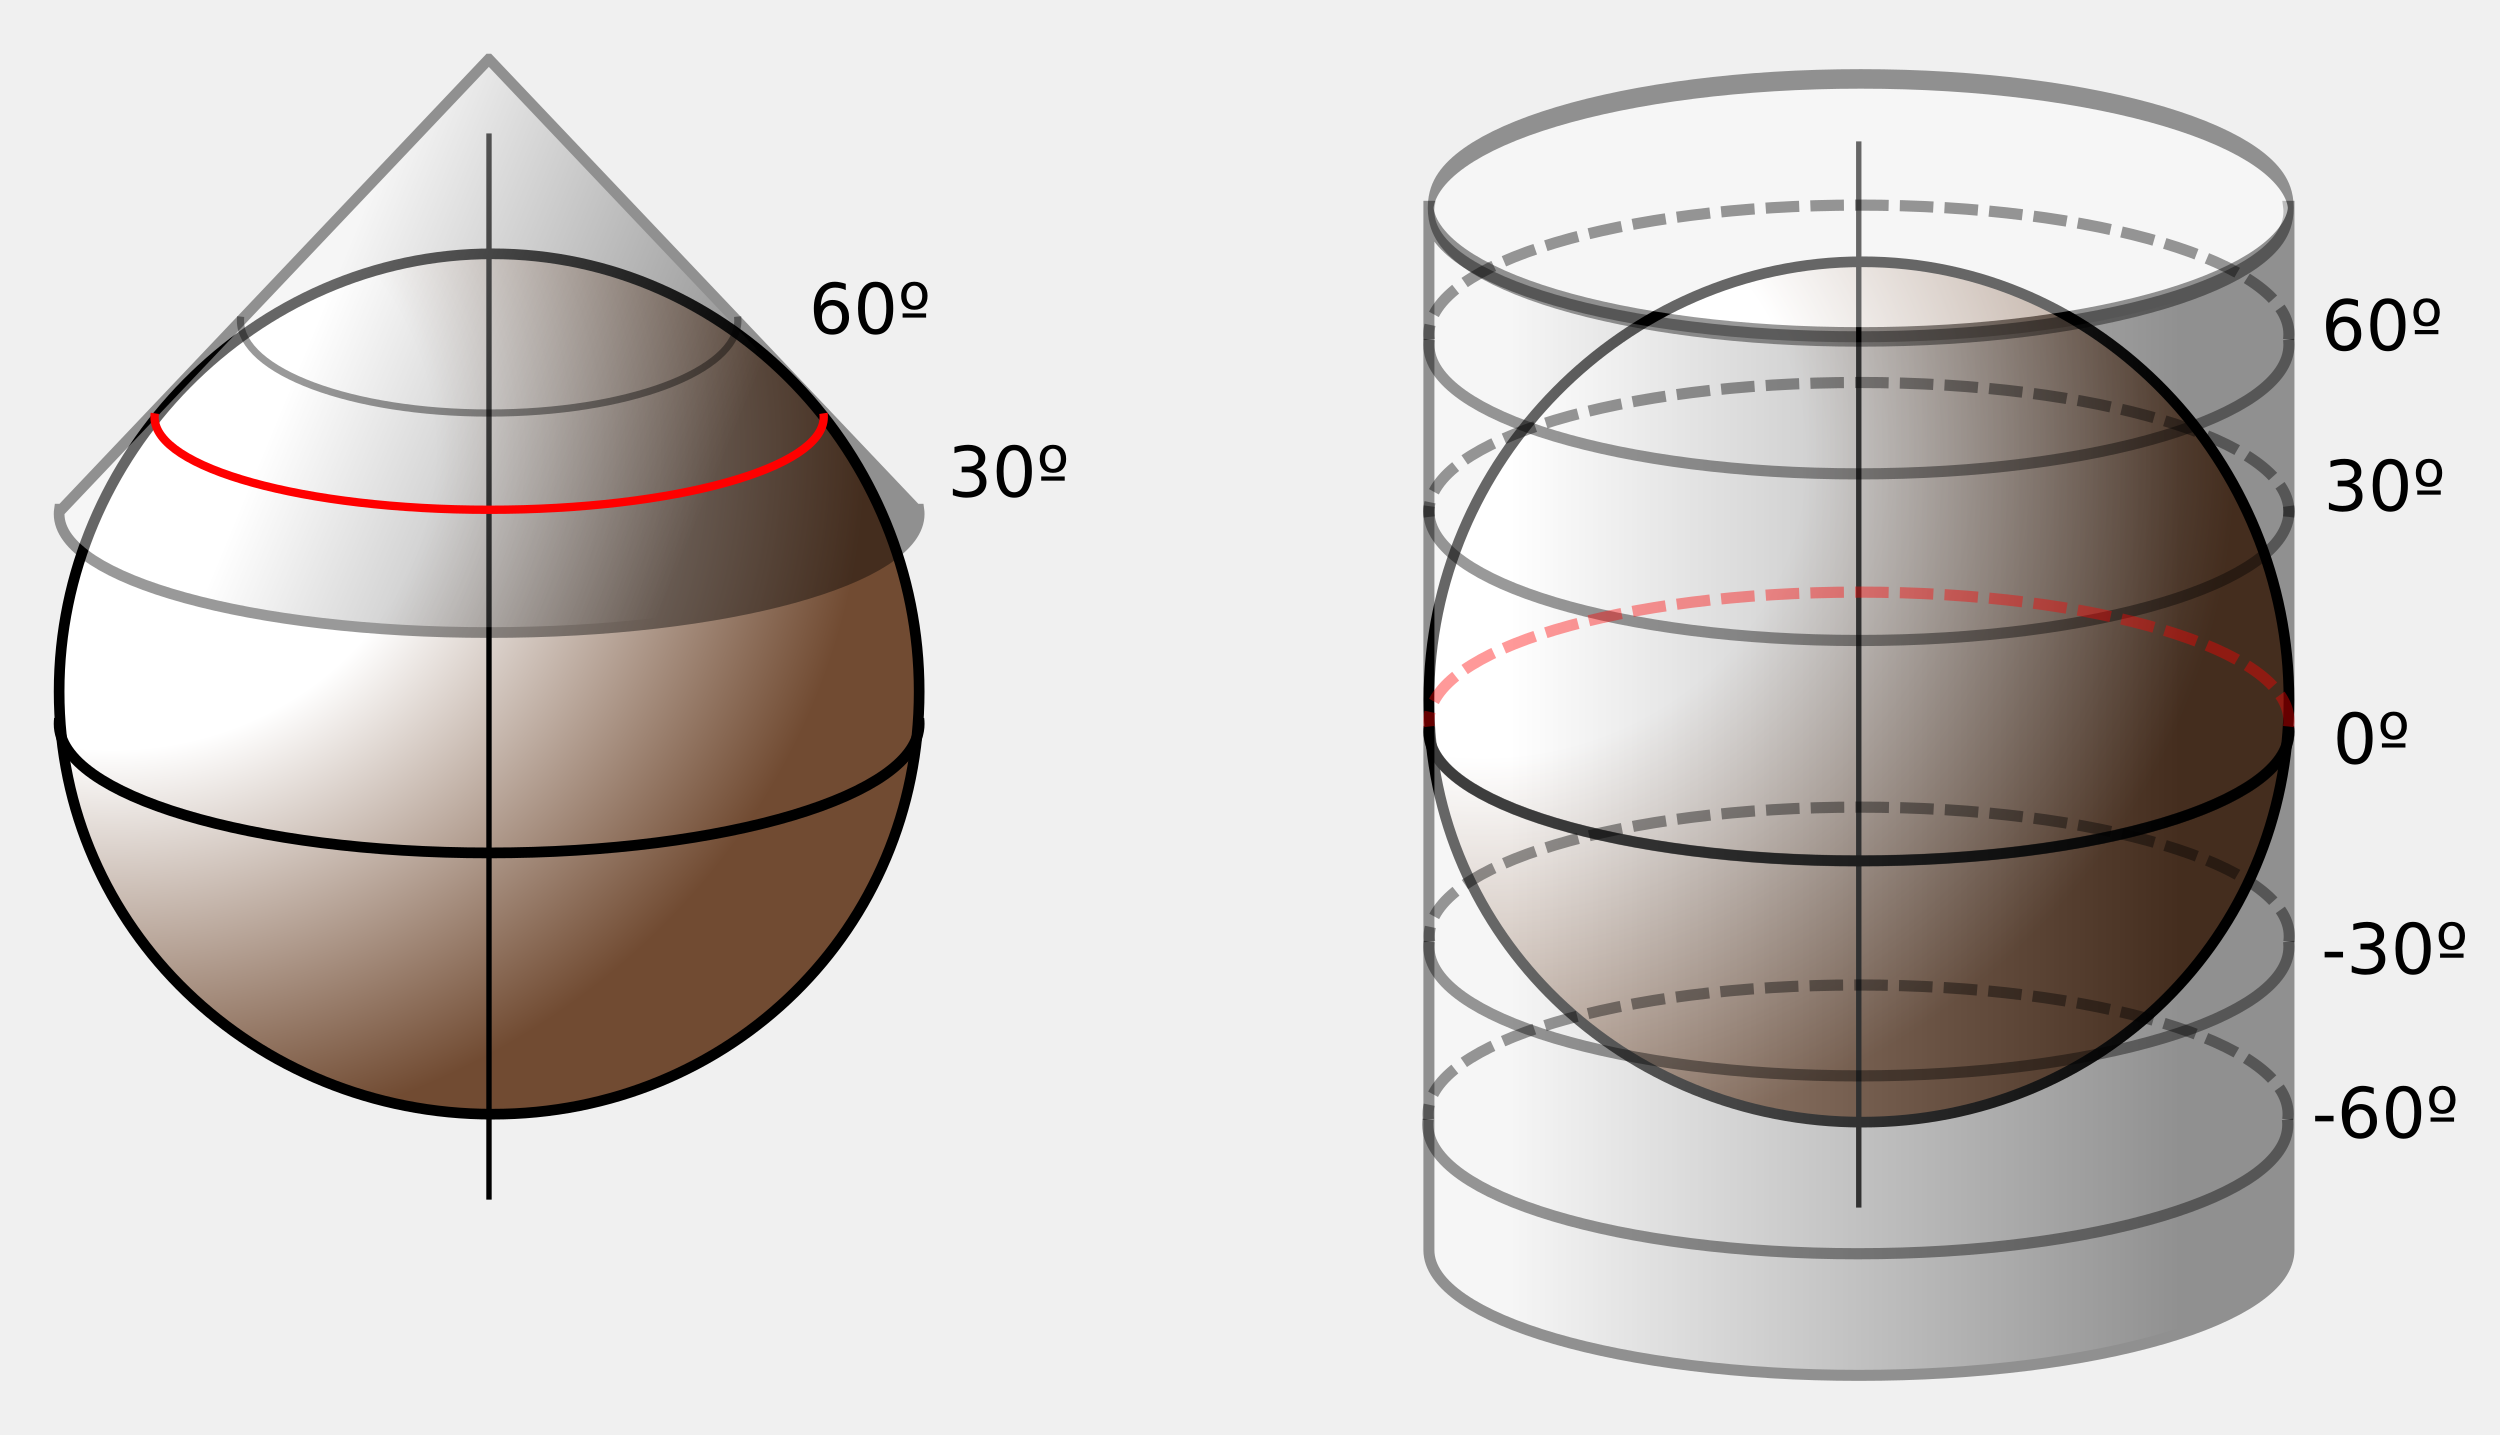
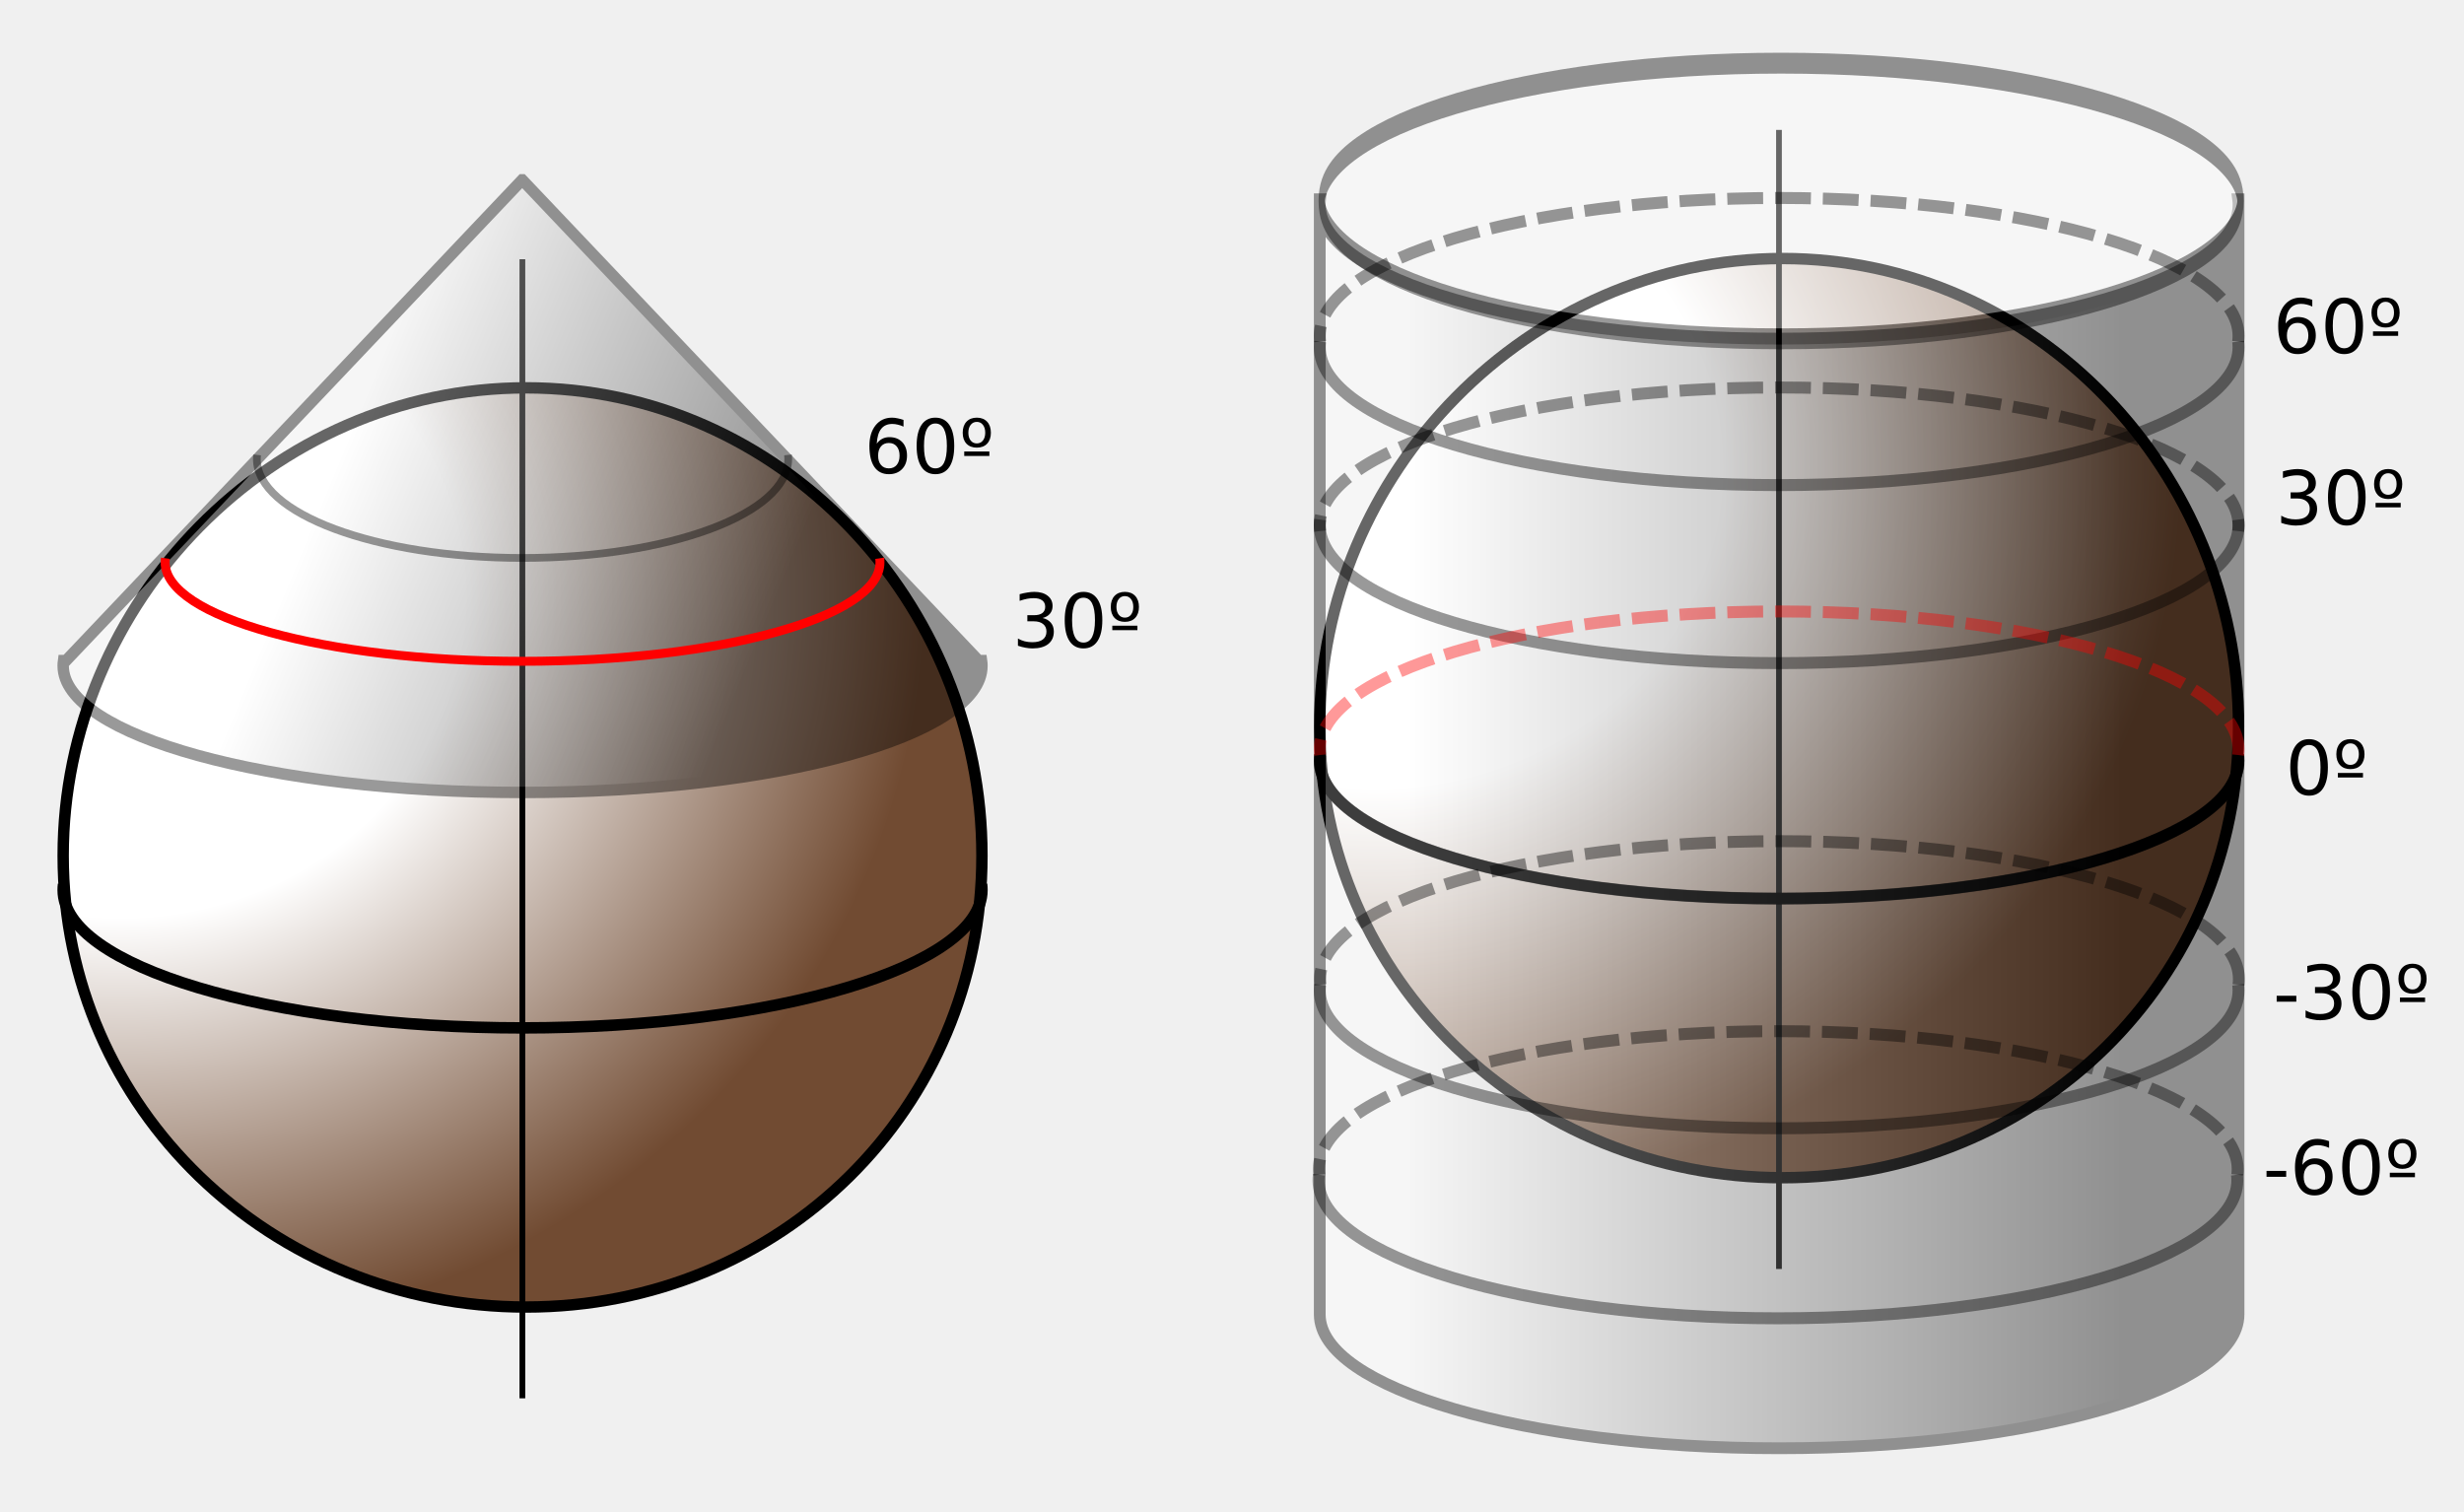
- <svg xmlns="http://www.w3.org/2000/svg" xmlns:xlink="http://www.w3.org/1999/xlink" width="465.094" height="266.897" id="svg4247" version="1.1">
+ <svg xmlns="http://www.w3.org/2000/svg" xmlns:xlink="http://www.w3.org/1999/xlink" width="429.094" height="263.216" id="svg4247" version="1.1">
  <defs id="defs4249">
-     <linearGradient gradientTransform="matrix(1,0,0,0.9184299,150.8253,60.10273)" y2="247.253" x2="136.428" y1="276.105" x1="211.968" gradientUnits="userSpaceOnUse" id="linearGradient4144-1" xlink:href="#linearGradient4115-4-7" />
+     <linearGradient gradientTransform="matrix(1,0,0,0.9184299,186.8253,84.10273)" y2="247.253" x2="136.428" y1="276.105" x1="211.968" gradientUnits="userSpaceOnUse" id="linearGradient4144-1" xlink:href="#linearGradient4115-4-7" />
    <linearGradient id="linearGradient4115-4-7">
      <stop style="stop-color:#000000;stop-opacity:1" offset="0" id="stop4117-7-6" />
      <stop style="stop-color:#ffffff;stop-opacity:1" offset="1" id="stop4119-1-3" />
    </linearGradient>
    <radialGradient xlink:href="#linearGradient4367-9" id="radialGradient4365-1" cx="261.323" cy="114.82" fx="261.323" fy="114.82" r="81" gradientTransform="matrix(-1.5047415e-7,1.604938,-1.728395,-2.034183e-7,298.4545,-146.7217)" gradientUnits="userSpaceOnUse" />
    <linearGradient id="linearGradient4367-9">
      <stop id="stop4369-9" offset="0" style="stop-color:#ffffff;stop-opacity:1" />
      <stop style="stop-color:#ffffff;stop-opacity:1" offset="0.429" id="stop4373-9" />
      <stop id="stop4371-1" offset="1" style="stop-color:#714b32;stop-opacity:1" />
    </linearGradient>
-     <radialGradient r="81" fy="114.82" fx="261.323" cy="114.82" cx="261.323" gradientTransform="matrix(-1.5047415e-7,1.604938,-1.728395,-2.034183e-7,449.2799,-111.6355)" gradientUnits="userSpaceOnUse" id="radialGradient4245" xlink:href="#linearGradient4367-9" />
+     <radialGradient r="81" fy="114.82" fx="261.323" cy="114.82" cx="261.323" gradientTransform="matrix(-1.5047415e-7,1.604938,-1.728395,-2.034183e-7,485.2799,-87.63555)" gradientUnits="userSpaceOnUse" id="radialGradient4245" xlink:href="#linearGradient4367-9" />
    <radialGradient r="81" fy="114.82" fx="261.323" cy="114.82" cx="261.323" gradientTransform="matrix(-1.5047415e-7,1.604938,-1.728395,-2.034183e-7,437.5743,15.79138)" gradientUnits="userSpaceOnUse" id="radialGradient4372" xlink:href="#linearGradient4367-9-8" />
    <linearGradient id="linearGradient4367-9-8">
      <stop id="stop4369-9-8" offset="0" style="stop-color:#ffffff;stop-opacity:1" />
      <stop style="stop-color:#ffffff;stop-opacity:1" offset="0.429" id="stop4373-9-2" />
      <stop id="stop4371-1-4" offset="1" style="stop-color:#714b32;stop-opacity:1" />
    </linearGradient>
    <linearGradient gradientTransform="matrix(1,0,0,0.9709653,405.6551,55.9604)" y2="312.685" x2="105" y1="312.685" x1="230" gradientUnits="userSpaceOnUse" id="linearGradient4144" xlink:href="#linearGradient4115-4" />
    <linearGradient id="linearGradient4115-4">
      <stop style="stop-color:#000000;stop-opacity:1" offset="0" id="stop4117-7" />
      <stop style="stop-color:#ffffff;stop-opacity:1" offset="1" id="stop4119-1" />
    </linearGradient>
    <radialGradient r="81" fy="114.82" fx="261.323" cy="114.82" cx="261.323" gradientTransform="matrix(-1.5047415e-7,1.604938,-1.728395,-2.034183e-7,704.1096,-110.1547)" gradientUnits="userSpaceOnUse" id="radialGradient3063" xlink:href="#linearGradient4367-9-8" />
  </defs>
-   <g id="layer1" transform="translate(-229.8253,-224.0959)">
-     <path d="m 400.825,352.771 c 0.014,44.197 -35.183,78.607 -79.38,78.607 -44.197,0 -80.634,-34.411 -80.62,-78.607 -0.014,-44.197 36.424,-81.458 80.62,-81.458 44.197,0 79.394,37.261 79.38,81.458 z" style="color:#000000;fill:url(#radialGradient4245);fill-opacity:1;fill-rule:nonzero;stroke:#000000;stroke-width:1.985;stroke-linecap:butt;stroke-linejoin:miter;stroke-miterlimit:4;stroke-opacity:1;stroke-dasharray:none;stroke-dashoffset:0;marker:none;visibility:visible;display:inline;overflow:visible;enable-background:accumulate" id="path5475" />
-     <path d="m 320.795,248.918 0,198.354" style="fill:none;stroke:#000000;stroke-width:1px;stroke-linecap:butt;stroke-linejoin:miter;stroke-opacity:1;display:inline" id="path5477" />
-     <path style="fill:none;stroke:#000000;stroke-width:2;stroke-miterlimit:4;stroke-opacity:1;stroke-dasharray:none;display:inline" d="m 240.888,357.771 c -0.044,0.328 -0.062,0.669 -0.062,1 0,13.255 35.817,24 80,24 44.183,0 80,-10.745 80,-24 0,-0.331 -0.018,-0.672 -0.062,-1" id="rect3815-2-4-9" />
-     <path style="opacity:0.399;color:#000000;fill:url(#linearGradient4144-1);fill-opacity:1;fill-rule:nonzero;stroke:#000000;stroke-width:1.993;stroke-linecap:butt;stroke-linejoin:miter;stroke-miterlimit:4;stroke-opacity:1;stroke-dasharray:none;stroke-dashoffset:0;marker:none;visibility:visible;display:inline;overflow:visible;enable-background:accumulate" d="m 320.763,235.092 -39.906,42.076 -39.531,41.645 -0.438,0 c -0.044,0.301 -0.062,0.614 -0.062,0.918 0,12.174 35.817,22.042 80,22.042 44.183,0 80,-9.869 80,-22.042 0,-0.304 -0.018,-0.617 -0.062,-0.918 l -0.531,0 -39.531,-41.645 -39.938,-42.076 z" id="path3116" />
-     <path style="opacity:0.399;fill:none;stroke:#000000;stroke-width:1.34;stroke-miterlimit:4;stroke-opacity:1;stroke-dasharray:none;display:inline" d="m 274.594,282.992 c -0.026,0.235 -0.036,0.48 -0.036,0.718 0,9.513 20.715,17.225 46.267,17.225 25.553,0 46.267,-7.712 46.267,-17.225 0,-0.238 -0.011,-0.482 -0.036,-0.718" id="rect3815-2-6-6" />
-     <text x="406.11" y="316.501" style="font-size:40px;font-style:normal;font-weight:normal;fill:#000000;fill-opacity:1;stroke:none;display:inline;font-family:Bitstream Vera Sans" id="text5509-6-3" xml:space="preserve">
-       <tspan x="406.11" y="316.501" style="font-size:13px" id="tspan5511-1-7">30º</tspan>
+   <g id="layer1" transform="translate(-265.8254,-227.7775)">
+     <path d="m 436.825,376.771 c 0.014,44.197 -35.183,78.607 -79.38,78.607 -44.197,0 -80.634,-34.411 -80.62,-78.607 -0.014,-44.197 36.424,-81.458 80.62,-81.458 44.197,0 79.394,37.261 79.38,81.458 z" style="color:#000000;fill:url(#radialGradient4245);fill-opacity:1;fill-rule:nonzero;stroke:#000000;stroke-width:1.985;stroke-linecap:butt;stroke-linejoin:miter;stroke-miterlimit:4;stroke-opacity:1;stroke-dasharray:none;stroke-dashoffset:0;marker:none;visibility:visible;display:inline;overflow:visible;enable-background:accumulate" id="path5475" />
+     <path d="m 356.795,272.918 0,198.354" style="fill:none;stroke:#000000;stroke-width:1px;stroke-linecap:butt;stroke-linejoin:miter;stroke-opacity:1;display:inline" id="path5477" />
+     <path style="fill:none;stroke:#000000;stroke-width:2;stroke-miterlimit:4;stroke-opacity:1;stroke-dasharray:none;display:inline" d="m 276.888,381.771 c -0.044,0.328 -0.062,0.669 -0.062,1 0,13.255 35.817,24 80,24 44.183,0 80,-10.745 80,-24 0,-0.331 -0.018,-0.672 -0.062,-1" id="rect3815-2-4-9" />
+     <path style="opacity:0.399;color:#000000;fill:url(#linearGradient4144-1);fill-opacity:1;fill-rule:nonzero;stroke:#000000;stroke-width:1.993;stroke-linecap:butt;stroke-linejoin:miter;stroke-miterlimit:4;stroke-opacity:1;stroke-dasharray:none;stroke-dashoffset:0;marker:none;visibility:visible;display:inline;overflow:visible;enable-background:accumulate" d="m 356.763,259.092 -39.906,42.076 -39.531,41.645 -0.438,0 c -0.044,0.301 -0.062,0.614 -0.062,0.918 0,12.174 35.817,22.042 80,22.042 44.183,0 80,-9.869 80,-22.042 0,-0.304 -0.018,-0.617 -0.062,-0.918 l -0.531,0 -39.531,-41.645 -39.938,-42.076 z" id="path3116" />
+     <path style="opacity:0.399;fill:none;stroke:#000000;stroke-width:1.34;stroke-miterlimit:4;stroke-opacity:1;stroke-dasharray:none;display:inline" d="m 310.594,306.992 c -0.026,0.235 -0.036,0.48 -0.036,0.718 0,9.513 20.715,17.225 46.267,17.225 25.553,0 46.267,-7.712 46.267,-17.225 0,-0.238 -0.011,-0.482 -0.036,-0.718" id="rect3815-2-6-6" />
+     <text x="442.11" y="340.501" style="font-size:40px;font-style:normal;font-weight:normal;fill:#000000;fill-opacity:1;stroke:none;display:inline;font-family:Bitstream Vera Sans" id="text5509-6-3" xml:space="preserve">
+       <tspan x="442.11" y="340.501" style="font-size:13px" id="tspan5511-1-7">30º</tspan>
    </text>
-     <text x="380.324" y="286.166" style="font-size:40px;font-style:normal;font-weight:normal;fill:#000000;fill-opacity:1;stroke:none;display:inline;font-family:Bitstream Vera Sans" id="text5513-2-3" xml:space="preserve">
-       <tspan x="380.324" y="286.166" style="font-size:13px" id="tspan5515-5-6">60º</tspan>
+     <text x="416.324" y="310.166" style="font-size:40px;font-style:normal;font-weight:normal;fill:#000000;fill-opacity:1;stroke:none;display:inline;font-family:Bitstream Vera Sans" id="text5513-2-3" xml:space="preserve">
+       <tspan x="416.324" y="310.166" style="font-size:13px" id="tspan5515-5-6">60º</tspan>
    </text>
-     <path style="fill:none;stroke:#ff0000;stroke-width:1.554;stroke-miterlimit:4;stroke-opacity:1;stroke-dasharray:none;display:inline" d="m 258.629,300.992 c -0.035,0.235 -0.049,0.48 -0.049,0.718 0,9.513 27.868,17.225 62.245,17.225 34.377,0 62.245,-7.712 62.245,-17.225 0,-0.238 -0.014,-0.482 -0.049,-0.718" id="rect3815-2-6-6-4" />
+     <path style="fill:none;stroke:#ff0000;stroke-width:1.554;stroke-miterlimit:4;stroke-opacity:1;stroke-dasharray:none;display:inline" d="m 294.629,324.992 c -0.035,0.235 -0.049,0.48 -0.049,0.718 0,9.513 27.868,17.225 62.245,17.225 34.377,0 62.245,-7.712 62.245,-17.225 0,-0.238 -0.014,-0.482 -0.049,-0.718" id="rect3815-2-6-6-4" />
    <path d="m 655.655,354.252 c 0.014,44.197 -35.183,78.607 -79.38,78.607 -44.197,0 -80.634,-34.411 -80.62,-78.607 -0.014,-44.197 36.424,-81.458 80.62,-81.458 44.197,0 79.394,37.261 79.38,81.458 z" style="color:#000000;fill:url(#radialGradient3063);fill-opacity:1;fill-rule:nonzero;stroke:#000000;stroke-width:1.985;stroke-linecap:butt;stroke-linejoin:miter;stroke-miterlimit:4;stroke-opacity:1;stroke-dasharray:none;stroke-dashoffset:0;marker:none;visibility:visible;display:inline;overflow:visible;enable-background:accumulate" id="path5475-5" />
    <path d="m 575.625,250.399 0,198.354" style="fill:none;stroke:#000000;stroke-width:1px;stroke-linecap:butt;stroke-linejoin:miter;stroke-opacity:1;display:inline" id="path5477-5" />
    <path style="fill:none;stroke:#000000;stroke-width:2;stroke-miterlimit:4;stroke-opacity:1;stroke-dasharray:none;display:inline" d="m 495.718,359.252 c -0.044,0.328 -0.062,0.669 -0.062,1 0,13.255 35.817,24 80,24 44.183,0 80,-10.745 80,-24 0,-0.331 -0.018,-0.672 -0.062,-1" id="rect3815-2-4-9-1" />
    <path style="opacity:0.399;fill:url(#linearGradient4144);fill-opacity:1;stroke:#000000;stroke-width:2.049;stroke-miterlimit:4;stroke-opacity:1;stroke-dasharray:none;display:inline" d="m 495.655,262.473 0,0.971 c 0,-0.322 0.018,-0.653 0.062,-0.971 l -0.062,0 z m 0,0.971 0,193.222 c 0,12.87 35.817,23.303 80,23.303 44.183,0 80,-10.433 80,-23.303 l 0,-193.222 c 0,12.87 -35.817,23.303 -80,23.303 -44.183,0 -80,-10.433 -80,-23.303 z m 160,0 0,-0.971 -0.062,0 c 0.044,0.318 0.062,0.649 0.062,0.971 z" id="rect3815" />
    <path style="opacity:0.399;fill:#ffffff;fill-opacity:1;stroke:#000000;stroke-width:1.135;stroke-linecap:round;stroke-linejoin:round;stroke-miterlimit:4;stroke-opacity:1;stroke-dasharray:none;display:inline" id="path3827-2-8" d="m 260,225.185 c 0,4.142 -36.937,7.5 -82.5,7.5 -45.563,0 -82.5,-3.358 -82.5,-7.5 0,-4.142 36.937,-7.5 82.5,-7.5 45.563,0 82.5,3.358 82.5,7.5 z" transform="matrix(0.969697,0,0,3.199999,403.872,-457.8148)" />
    <path style="opacity:0.399;fill:none;stroke:#000000;stroke-width:2.08;stroke-miterlimit:4;stroke-opacity:1;stroke-dasharray:none;display:inline" d="m 495.718,287.252 c -0.044,0.328 -0.062,0.669 -0.062,1 0,13.255 35.817,24 80,24 44.183,0 80,-10.745 80,-24 0,-0.331 -0.018,-0.672 -0.062,-1" id="rect3815-2-6" />
    <path style="opacity:0.399;fill:none;stroke:#000000;stroke-width:2.08;stroke-miterlimit:4;stroke-opacity:1;stroke-dasharray:none;display:inline" d="m 495.718,318.252 c -0.044,0.328 -0.062,0.669 -0.062,1 0,13.255 35.817,24 80,24 44.183,0 80,-10.745 80,-24 0,-0.331 -0.018,-0.672 -0.062,-1" id="rect3815-2-7" />
    <path style="opacity:0.399;fill:none;stroke:#000000;stroke-width:2.08;stroke-miterlimit:4;stroke-opacity:1;stroke-dasharray:none;display:inline" d="m 495.718,399.252 c -0.044,0.328 -0.062,0.669 -0.062,1 0,13.255 35.817,24 80,24 44.183,0 80,-10.745 80,-24 0,-0.331 -0.018,-0.672 -0.062,-1" id="rect3815-2-2" />
    <path style="opacity:0.399;fill:none;stroke:#000000;stroke-width:2.08;stroke-miterlimit:4;stroke-opacity:1;stroke-dasharray:6.24, 2.08;stroke-dashoffset:0;display:inline" d="m 655.593,320.252 c 0.044,-0.328 0.062,-0.669 0.062,-1 0,-13.255 -35.817,-24 -80,-24 -44.183,0 -80,10.745 -80,24 0,0.331 0.018,0.672 0.062,1" id="rect3815-2-46-4" />
    <path style="opacity:0.399;fill:none;stroke:#000000;stroke-width:2.08;stroke-miterlimit:4;stroke-opacity:1;stroke-dasharray:6.24, 2.08;stroke-dashoffset:0;display:inline" d="m 655.655,399.252 c 0.044,-0.328 0.062,-0.669 0.062,-1 0,-13.255 -35.817,-24 -80,-24 -44.183,0 -80,10.745 -80,24 0,0.331 0.018,0.672 0.062,1" id="rect3815-2-46-9" />
    <path style="opacity:0.399;fill:none;stroke:#000000;stroke-width:2.08;stroke-miterlimit:4;stroke-opacity:1;stroke-dasharray:none;display:inline" d="m 495.718,359.252 c -0.044,0.328 -0.062,0.669 -0.062,1 0,13.255 35.817,24 80,24 44.183,0 80,-10.745 80,-24 0,-0.331 -0.018,-0.672 -0.062,-1" id="rect3815-2-4" />
    <path style="opacity:0.399;fill:none;stroke:#000000;stroke-width:2.08;stroke-miterlimit:4;stroke-opacity:1;stroke-dasharray:6.24, 2.08;stroke-dashoffset:0;display:inline" d="m 655.593,287.252 c 0.044,-0.328 0.062,-0.669 0.062,-1 0,-13.255 -35.817,-24 -80,-24 -44.183,0 -80,10.745 -80,24 0,0.331 0.018,0.672 0.062,1" id="rect3815-2-46" />
    <path style="opacity:0.399;fill:none;stroke:#ff0000;stroke-width:2.08;stroke-miterlimit:4;stroke-opacity:1;stroke-dasharray:6.24, 2.08;stroke-dashoffset:0;display:inline" d="m 655.593,359.252 c 0.044,-0.328 0.062,-0.669 0.062,-1 0,-13.255 -35.817,-24 -80,-24 -44.183,0 -80,10.745 -80,24 0,0.331 0.018,0.672 0.062,1" id="rect3815-2-46-9-5" />
    <text x="663.809" y="366.144" style="font-size:40px;font-style:normal;font-weight:normal;fill:#000000;fill-opacity:1;stroke:none;display:inline;font-family:Bitstream Vera Sans" id="text5505" xml:space="preserve">
      <tspan x="663.809" y="366.144" style="font-size:13px" id="tspan5507">0º</tspan>
    </text>
    <text x="662.105" y="319.11" style="font-size:40px;font-style:normal;font-weight:normal;fill:#000000;fill-opacity:1;stroke:none;display:inline;font-family:Bitstream Vera Sans" id="text5509" xml:space="preserve">
      <tspan x="662.105" y="319.11" style="font-size:13px" id="tspan5511">30º</tspan>
    </text>
    <text x="661.655" y="289.252" style="font-size:40px;font-style:normal;font-weight:normal;fill:#000000;fill-opacity:1;stroke:none;display:inline;font-family:Bitstream Vera Sans" id="text5513" xml:space="preserve">
      <tspan x="661.655" y="289.252" style="font-size:13px" id="tspan5515">60º</tspan>
    </text>
    <text x="661.655" y="405.252" style="font-size:40px;font-style:normal;font-weight:normal;fill:#000000;fill-opacity:1;stroke:none;display:inline;font-family:Bitstream Vera Sans" id="text5509-5" xml:space="preserve">
      <tspan x="661.655" y="405.252" style="font-size:13px" id="tspan5511-6">-30º</tspan>
    </text>
    <path style="opacity:0.399;fill:none;stroke:#000000;stroke-width:2.08;stroke-miterlimit:4;stroke-opacity:1;stroke-dasharray:none;display:inline" d="m 495.504,432.339 c -0.044,0.328 -0.062,0.669 -0.062,1 0,13.255 35.817,24 80,24 44.183,0 80,-10.745 80,-24 0,-0.331 -0.018,-0.672 -0.062,-1" id="rect3815-2-2-7" />
    <path style="opacity:0.399;fill:none;stroke:#000000;stroke-width:2.08;stroke-miterlimit:4;stroke-opacity:1;stroke-dasharray:6.24, 2.08;stroke-dashoffset:0;display:inline" d="m 655.441,432.339 c 0.044,-0.328 0.062,-0.669 0.062,-1 0,-13.255 -35.817,-24 -80,-24 -44.183,0 -80,10.745 -80,24 0,0.331 0.018,0.672 0.062,1" id="rect3815-2-46-9-2" />
    <text x="659.889" y="435.755" style="font-size:40px;font-style:normal;font-weight:normal;fill:#000000;fill-opacity:1;stroke:none;display:inline;font-family:Bitstream Vera Sans" id="text5509-5-9" xml:space="preserve">
      <tspan x="659.889" y="435.755" style="font-size:13px" id="tspan5511-6-6">-60º</tspan>
    </text>
  </g>
</svg>
